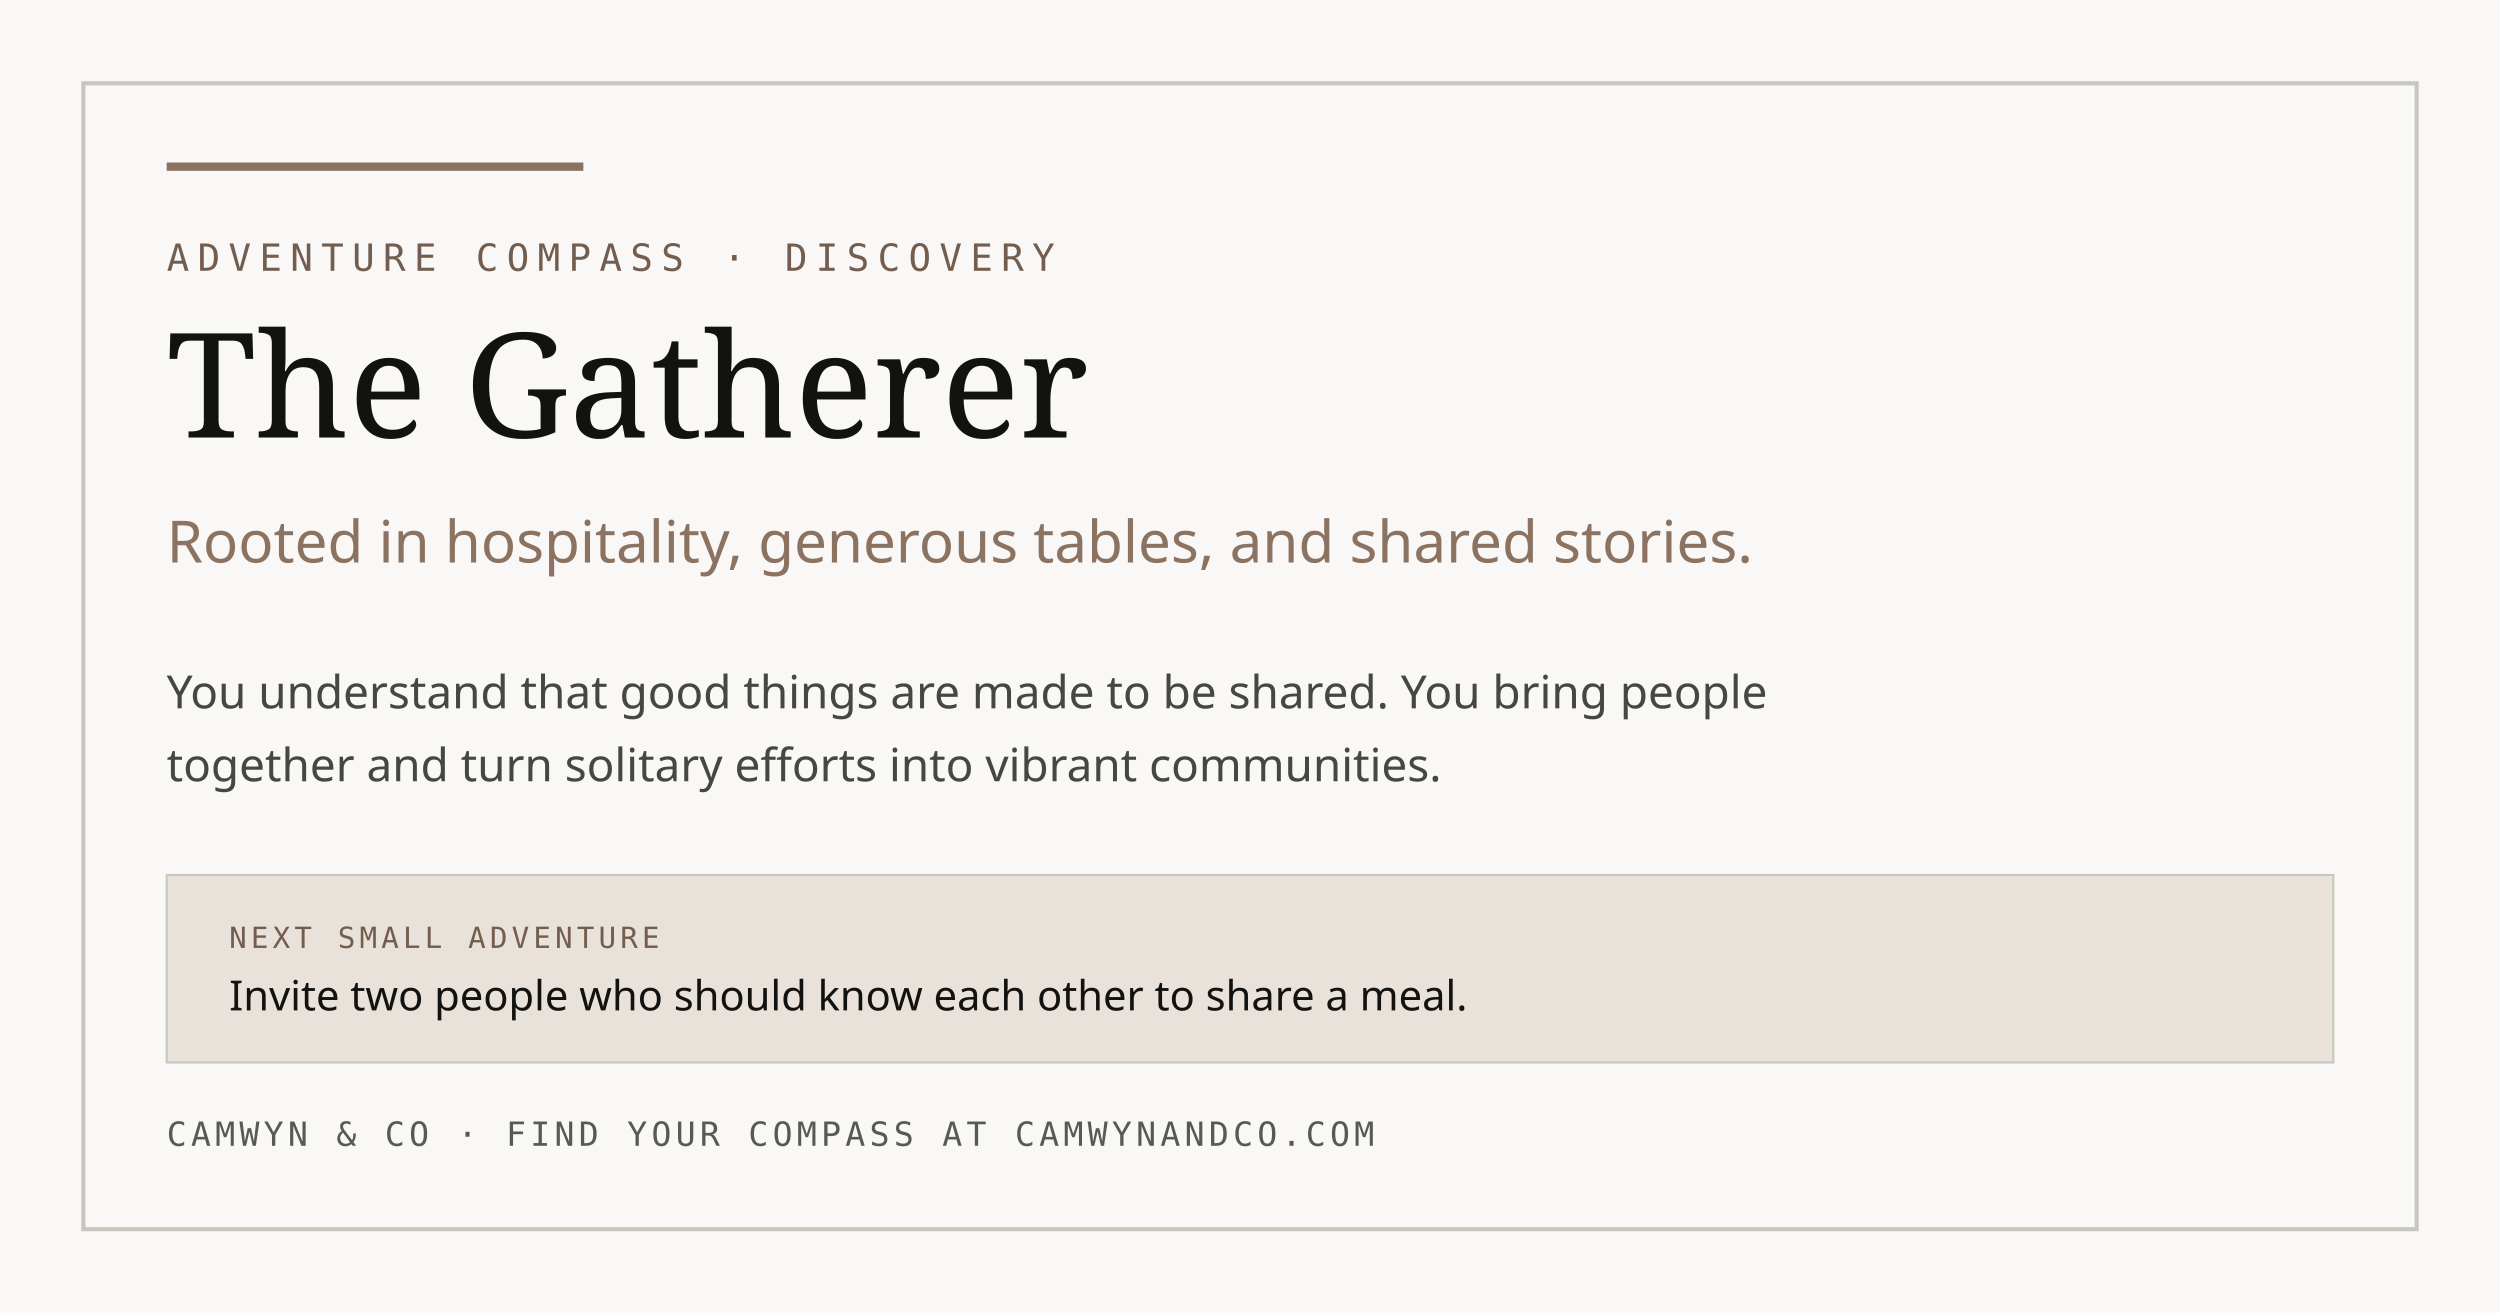
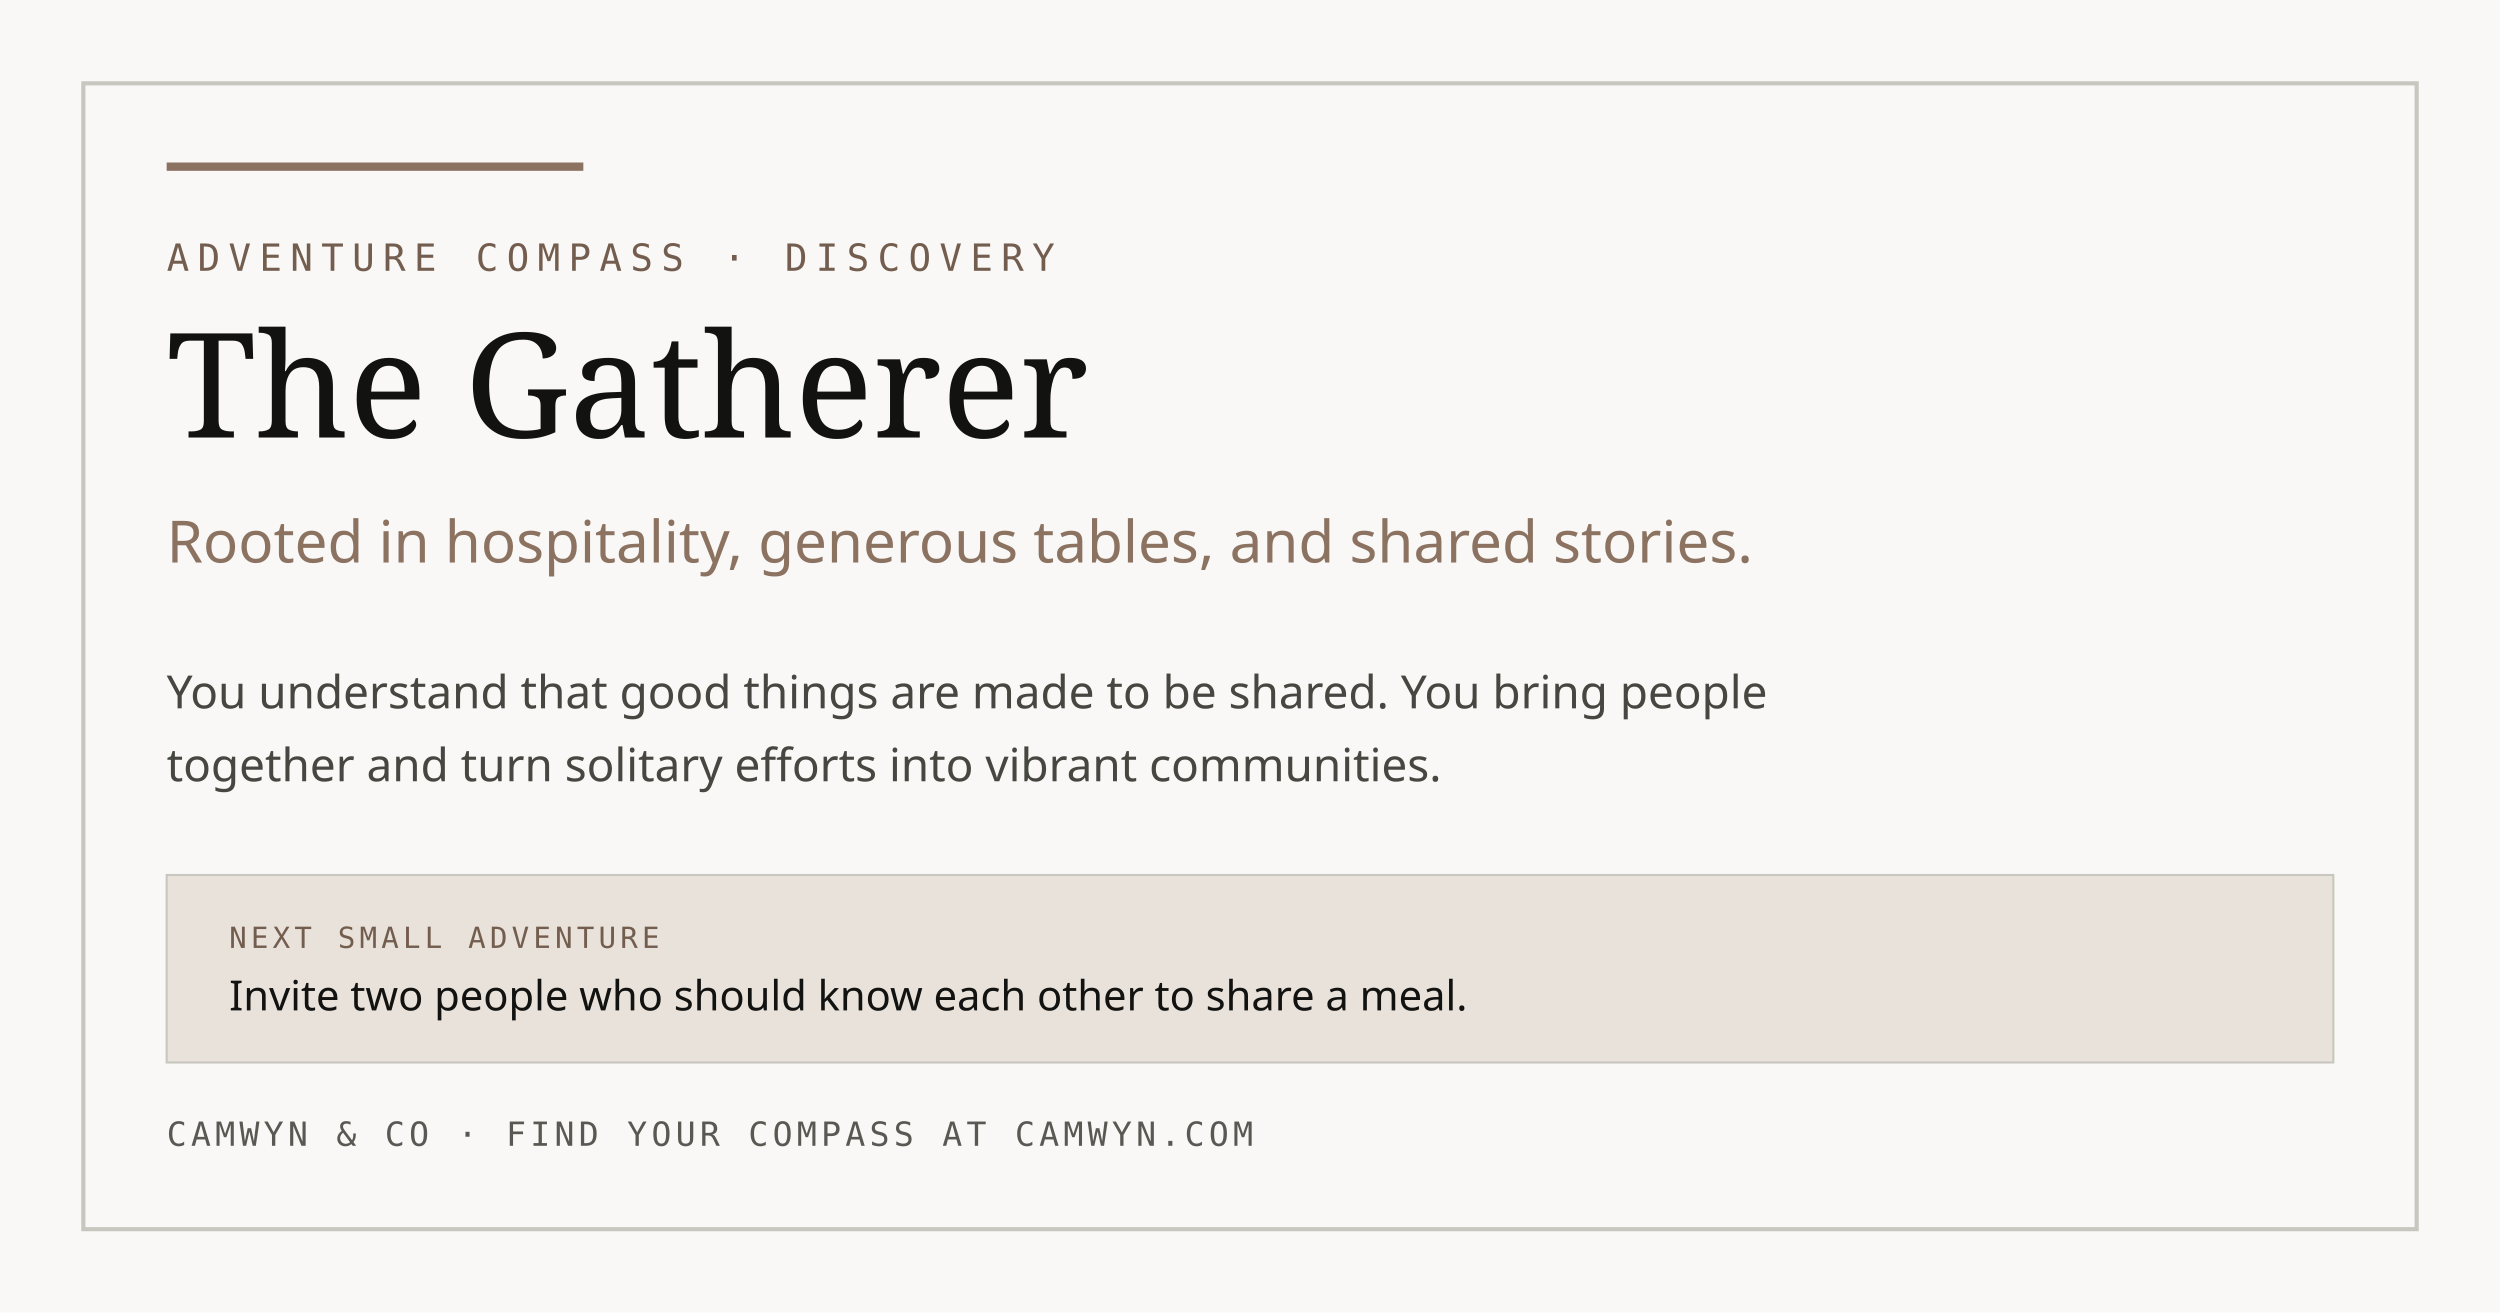
<svg xmlns="http://www.w3.org/2000/svg" viewBox="0 0 1200 630" width="1200" height="630">
  <rect width="1200" height="630" fill="#F9F8F6" />
  <rect x="40" y="40" width="1120" height="550" fill="none" stroke="#C8C7BF" stroke-width="2" />
  <line x1="80" y1="80" x2="280" y2="80" stroke="#8C7361" stroke-width="4" />
  <text x="80" y="130" font-family="'JetBrains Mono', monospace" font-size="18" letter-spacing="4" fill="#735D4E" text-transform="uppercase">
    ADVENTURE COMPASS · DISCOVERY
  </text>
  <text x="80" y="210" font-family="'DM Serif Display', Georgia, serif" font-size="70" fill="#121211">
    The Gatherer
  </text>
  <text x="80" y="270" font-family="'Hanken Grotesk', sans-serif" font-size="28" font-weight="500" fill="#8C7361">
    Rooted in hospitality, generous tables, and shared stories.
  </text>
  <text x="80" y="340" font-family="'Hanken Grotesk', sans-serif" font-size="22" fill="#474741">
    You understand that good things are made to be shared. You bring people
  </text>
  <text x="80" y="375" font-family="'Hanken Grotesk', sans-serif" font-size="22" fill="#474741">
    together and turn solitary efforts into vibrant communities.
  </text>
  <rect x="80" y="420" width="1040" height="90" fill="#E8E2DA" stroke="#C8C7BF" stroke-width="1" />
  <text x="110" y="455" font-family="'JetBrains Mono', monospace" font-size="14" letter-spacing="2" fill="#735D4E" text-transform="uppercase">
    NEXT SMALL ADVENTURE
  </text>
  <text x="110" y="485" font-family="'Hanken Grotesk', sans-serif" font-size="20" font-weight="500" fill="#121211">
    Invite two people who should know each other to share a meal.
  </text>
  <text x="80" y="550" font-family="'JetBrains Mono', monospace" font-size="16" letter-spacing="2" fill="#595954" text-transform="uppercase">
-     CAMWYN &amp; CO · FIND YOUR COMPASS AT CAMWYNANDCO.COM
+     CAMWYN &amp; CO · FIND YOUR COMPASS AT CAMWYN.COM
  </text>
</svg>
